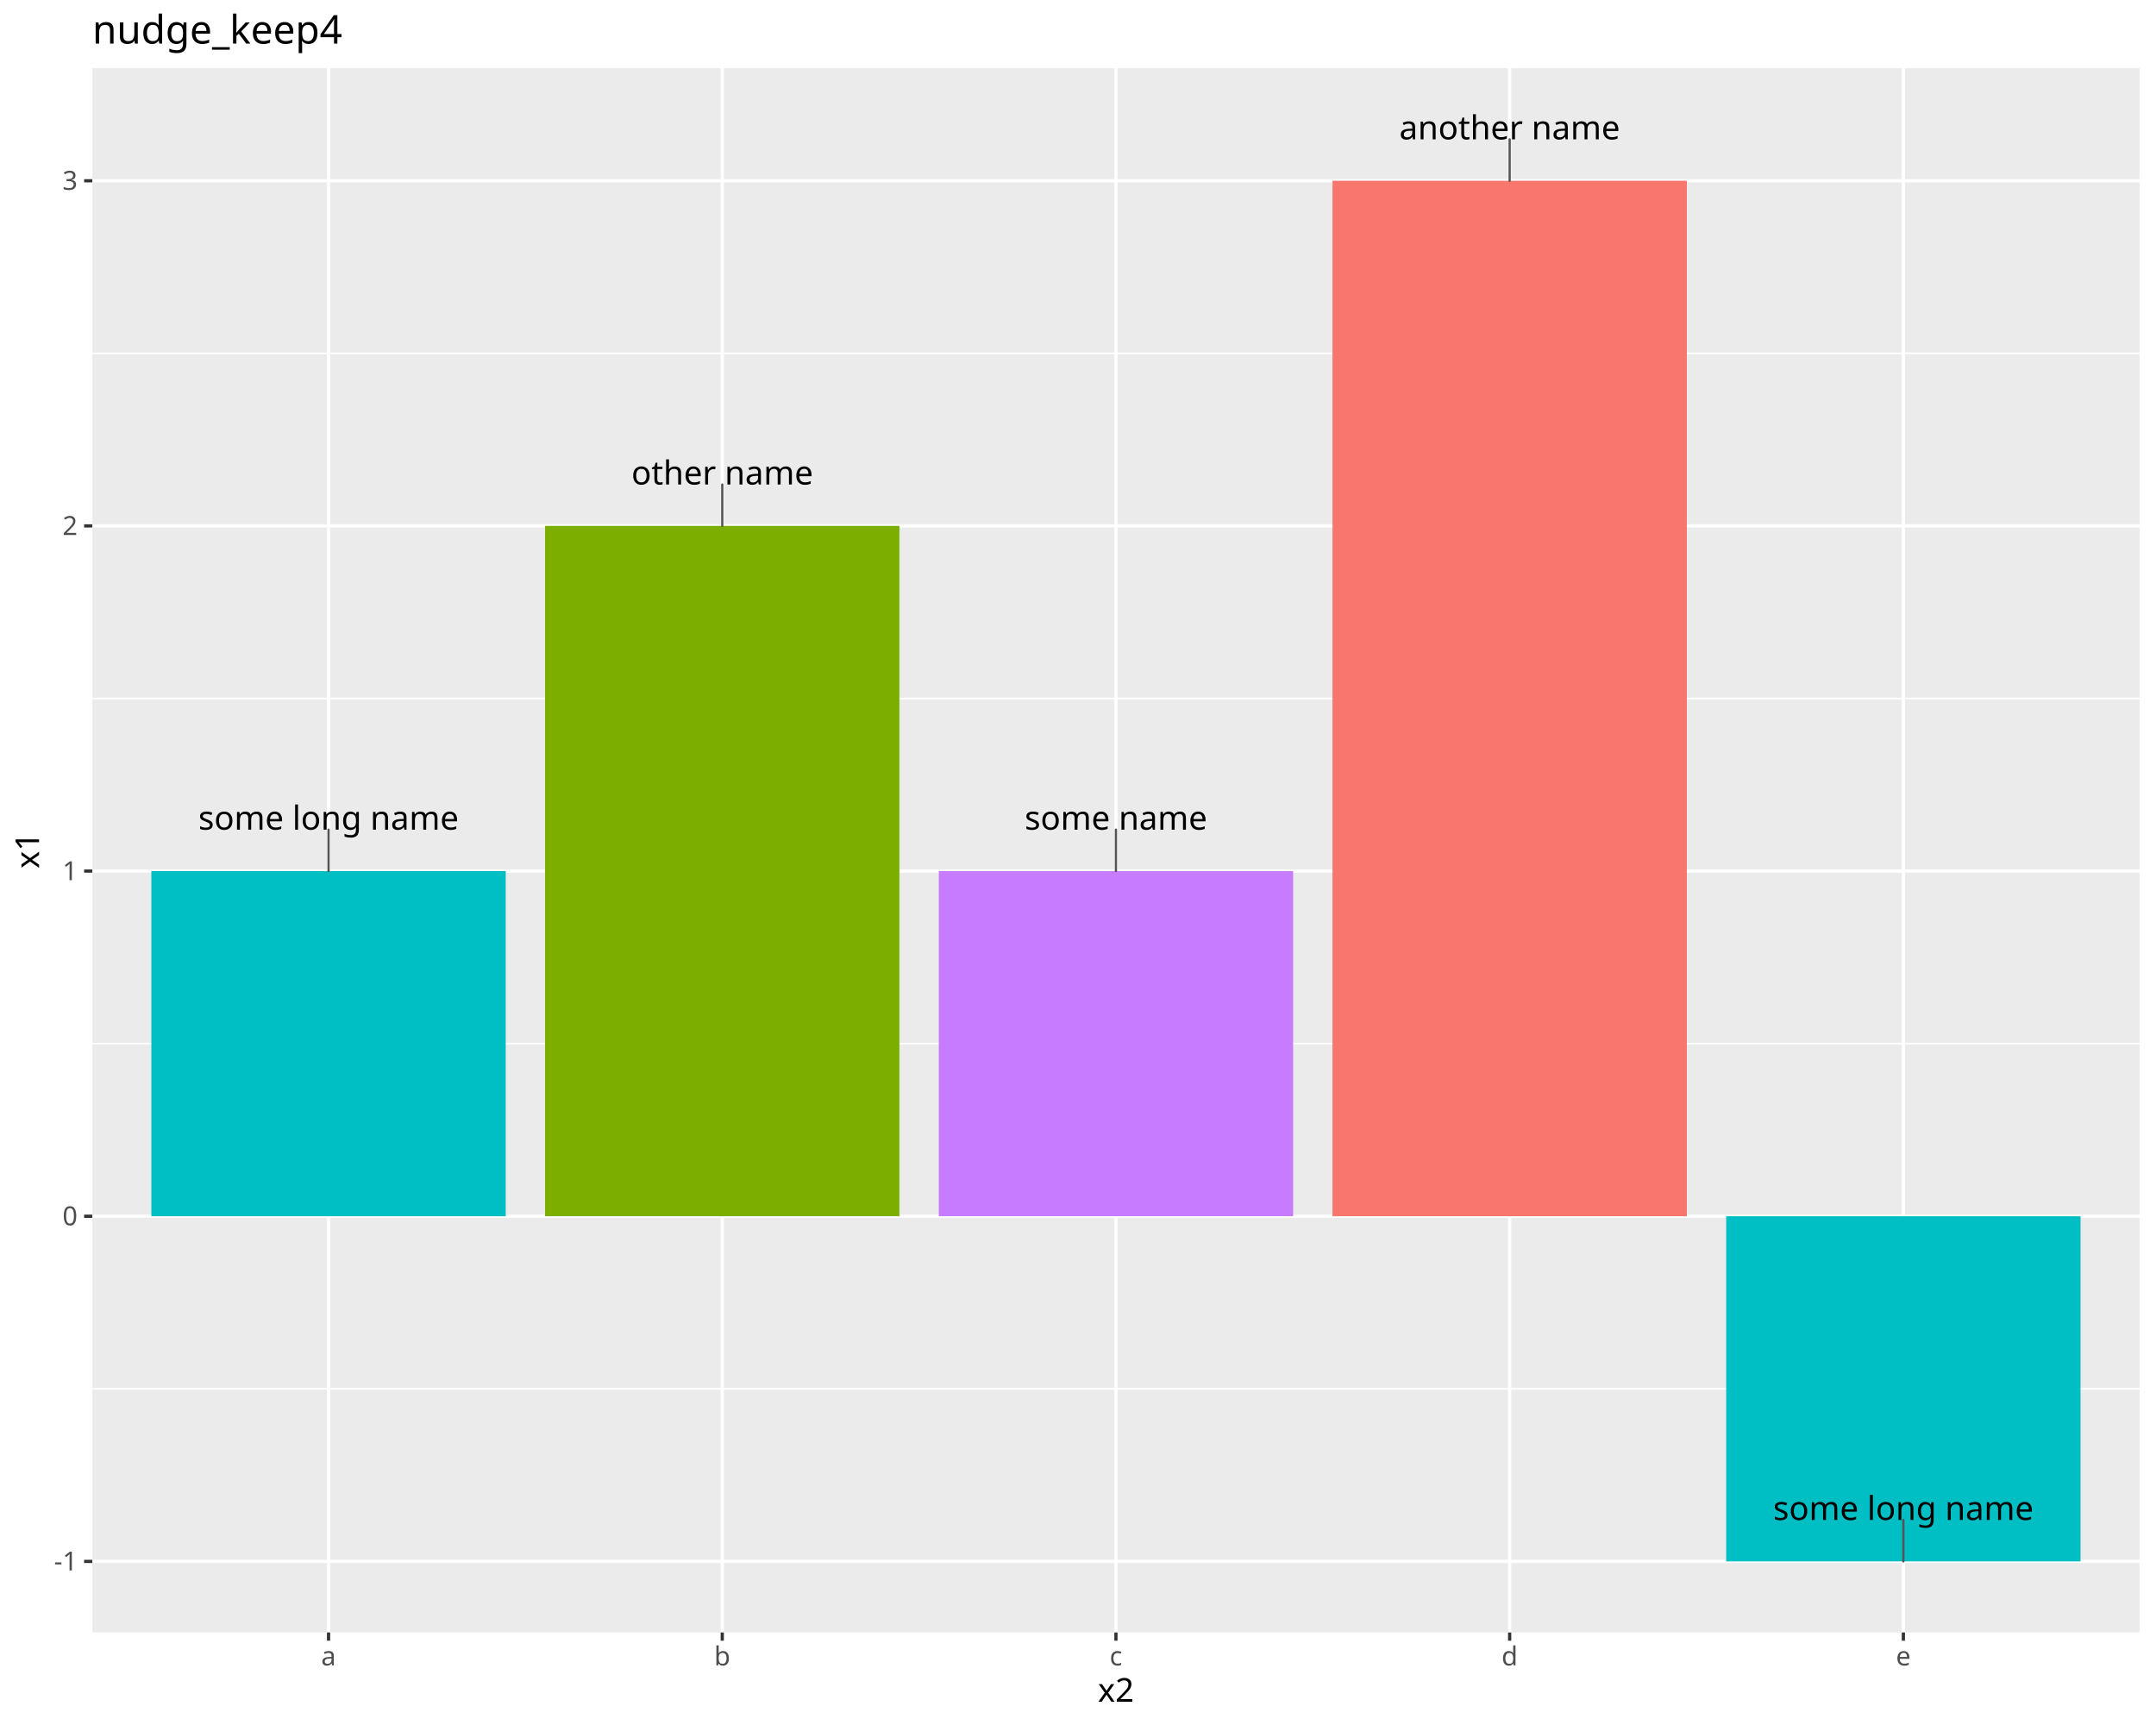
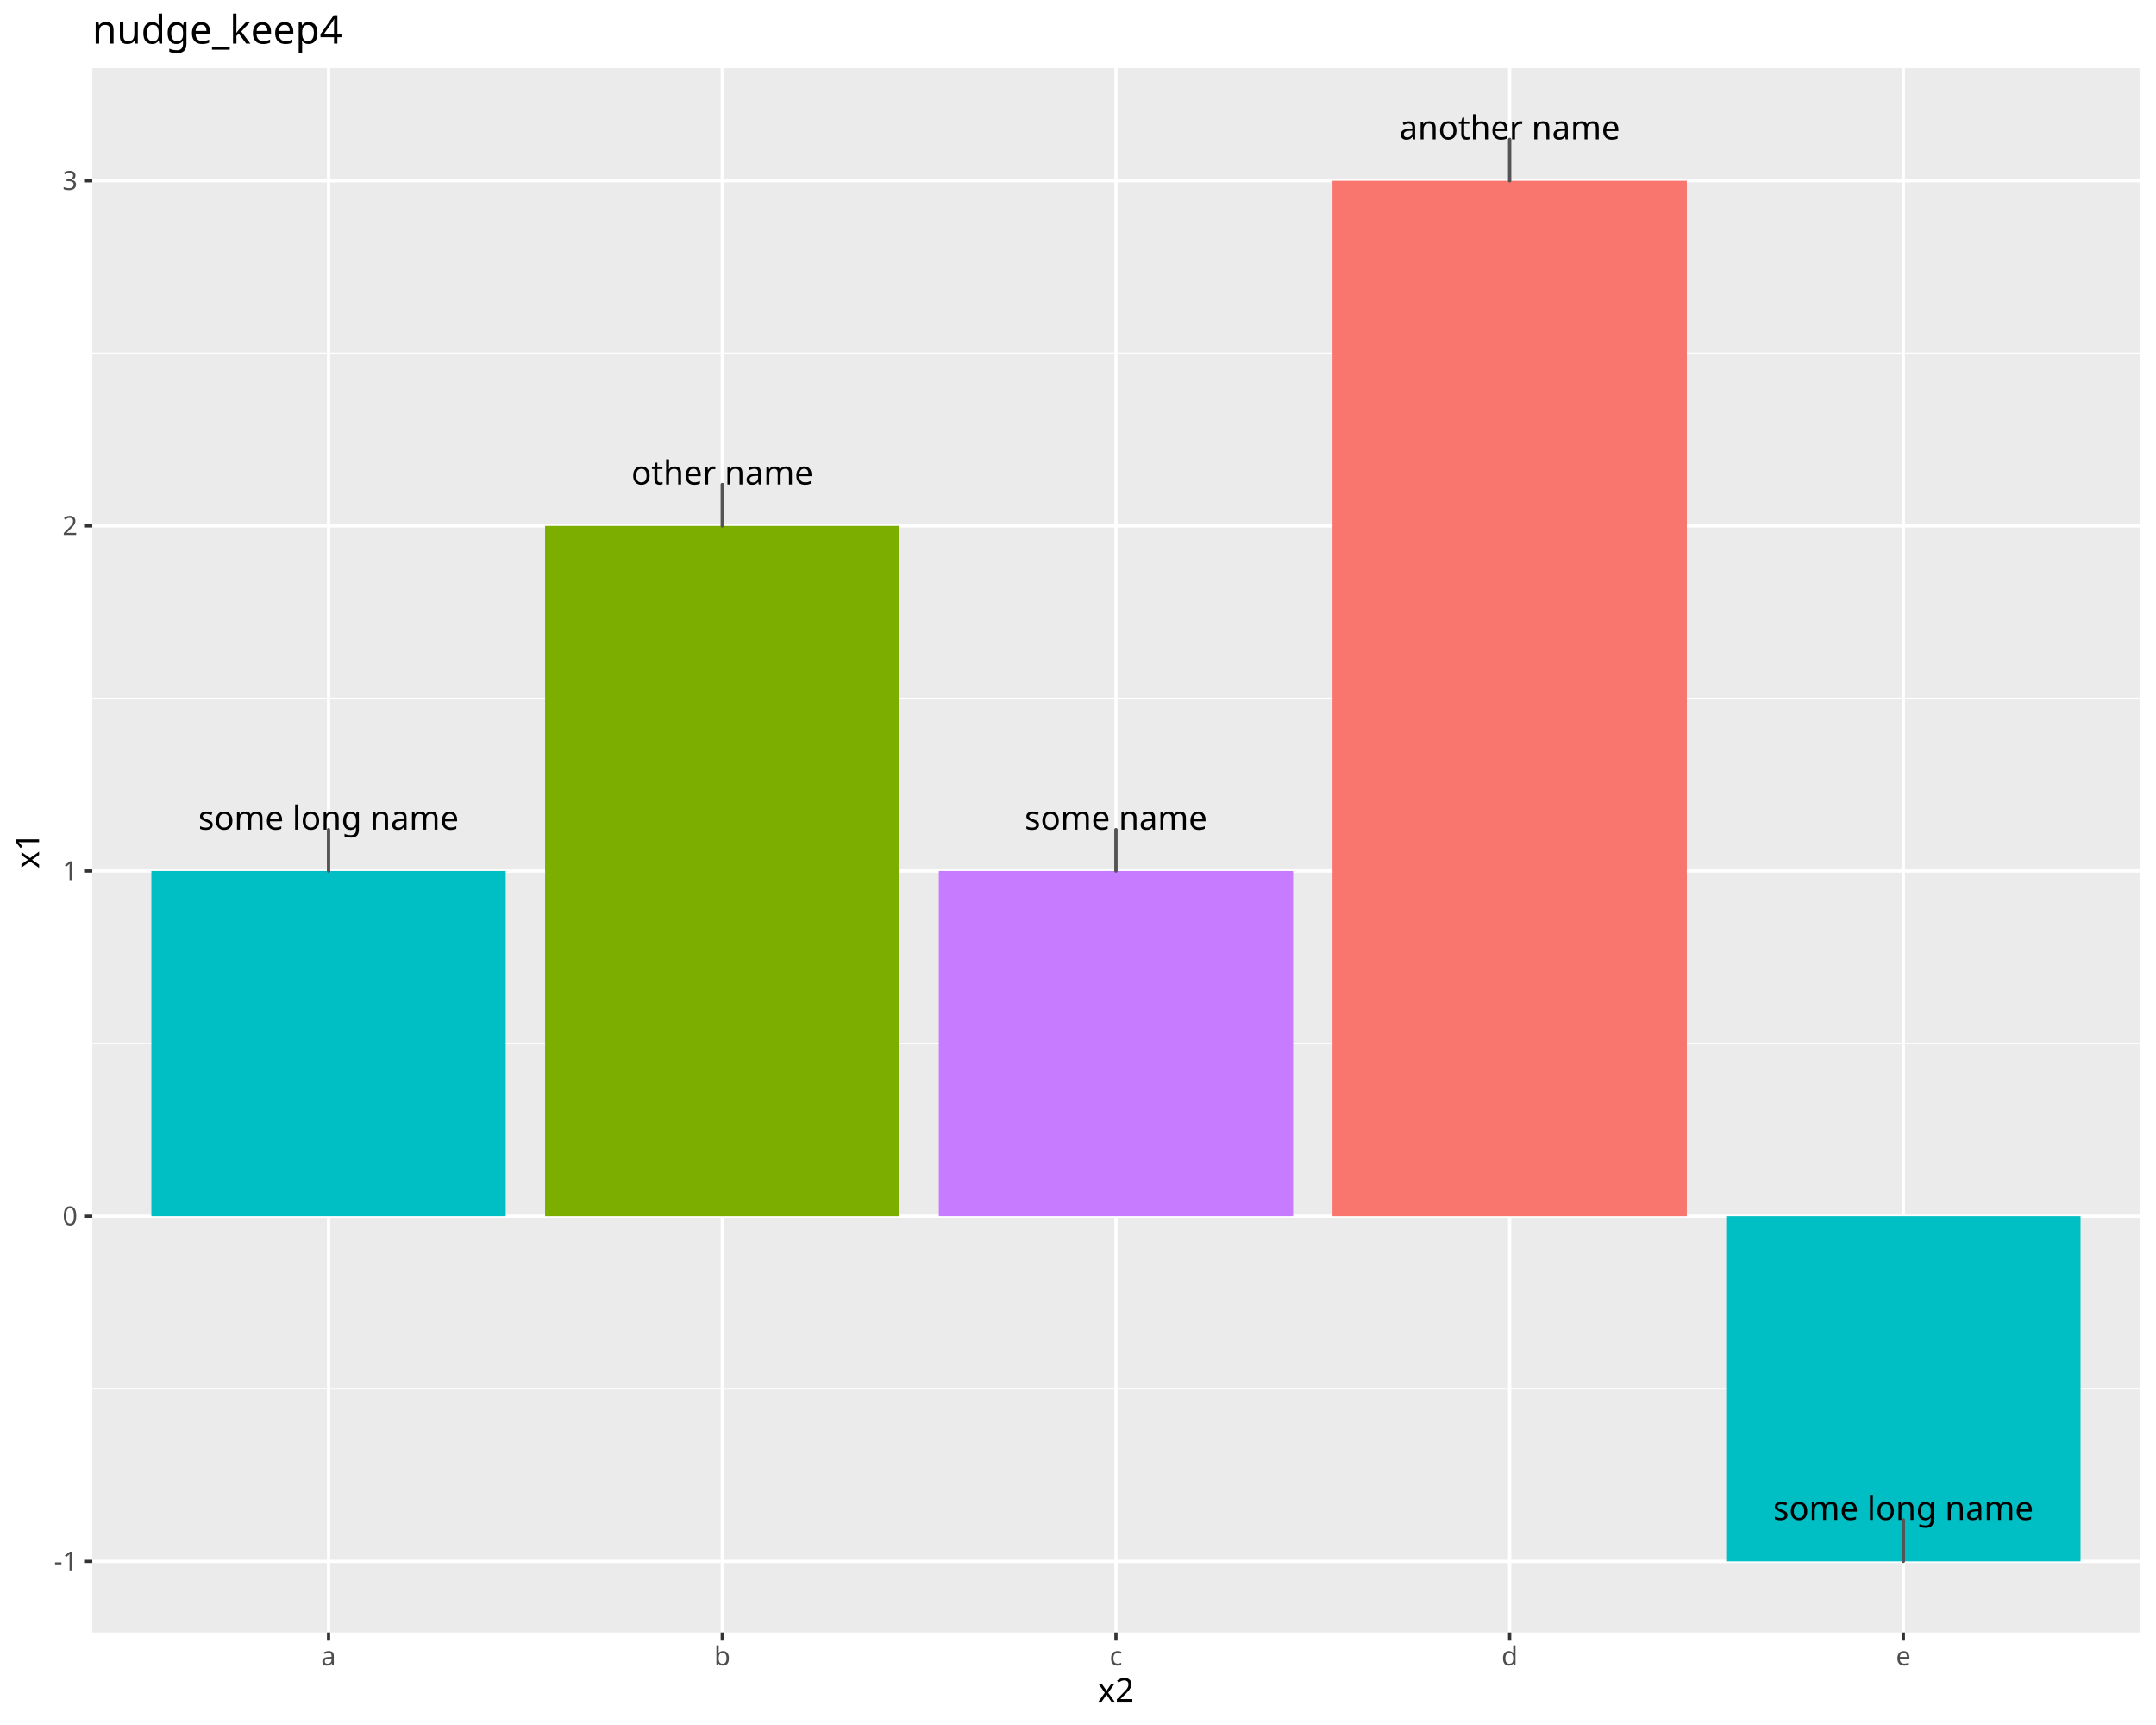
<svg xmlns="http://www.w3.org/2000/svg" class="svglite" data-engine-version="2.0" width="720.00pt" height="576.00pt" viewBox="0 0 720.00 576.00">
  <defs>
    <style type="text/css">
    .svglite line, .svglite polyline, .svglite polygon, .svglite path, .svglite rect, .svglite circle {
      fill: none;
      stroke: #000000;
      stroke-linecap: round;
      stroke-linejoin: round;
      stroke-miterlimit: 10.00;
    }
  </style>
  </defs>
  <rect width="100%" height="100%" style="stroke: none; fill: #FFFFFF;" />
  <defs>
    <clipPath id="cpMC4wMHw3MjAuMDB8MC4wMHw1NzYuMDA=">
      <rect x="0.00" y="0.00" width="720.00" height="576.00" />
    </clipPath>
  </defs>
  <g clip-path="url(#cpMC4wMHw3MjAuMDB8MC4wMHw1NzYuMDA=)">
    <rect x="0.00" y="0.00" width="720.00" height="576.00" style="stroke-width: 1.07; stroke: #FFFFFF; fill: #FFFFFF;" />
  </g>
  <defs>
    <clipPath id="cpMzAuODN8NzE0LjUyfDIyLjc4fDU0NS4xMQ==">
      <rect x="30.83" y="22.78" width="683.69" height="522.33" />
    </clipPath>
  </defs>
  <g clip-path="url(#cpMzAuODN8NzE0LjUyfDIyLjc4fDU0NS4xMQ==)">
    <rect x="30.83" y="22.78" width="683.69" height="522.33" style="stroke-width: 1.07; stroke: none; fill: #EBEBEB;" />
    <polyline points="30.83,463.74 714.52,463.74 " style="stroke-width: 0.53; stroke: #FFFFFF; stroke-linecap: butt;" />
    <polyline points="30.83,348.49 714.52,348.49 " style="stroke-width: 0.53; stroke: #FFFFFF; stroke-linecap: butt;" />
    <polyline points="30.83,233.24 714.52,233.24 " style="stroke-width: 0.53; stroke: #FFFFFF; stroke-linecap: butt;" />
    <polyline points="30.83,117.98 714.52,117.98 " style="stroke-width: 0.53; stroke: #FFFFFF; stroke-linecap: butt;" />
    <polyline points="30.83,521.37 714.52,521.37 " style="stroke-width: 1.07; stroke: #FFFFFF; stroke-linecap: butt;" />
    <polyline points="30.83,406.12 714.52,406.12 " style="stroke-width: 1.07; stroke: #FFFFFF; stroke-linecap: butt;" />
    <polyline points="30.83,290.86 714.52,290.86 " style="stroke-width: 1.07; stroke: #FFFFFF; stroke-linecap: butt;" />
    <polyline points="30.83,175.61 714.52,175.61 " style="stroke-width: 1.07; stroke: #FFFFFF; stroke-linecap: butt;" />
    <polyline points="30.83,60.36 714.52,60.36 " style="stroke-width: 1.07; stroke: #FFFFFF; stroke-linecap: butt;" />
    <polyline points="109.72,545.11 109.72,22.78 " style="stroke-width: 1.07; stroke: #FFFFFF; stroke-linecap: butt;" />
    <polyline points="241.20,545.11 241.20,22.78 " style="stroke-width: 1.07; stroke: #FFFFFF; stroke-linecap: butt;" />
    <polyline points="372.67,545.11 372.67,22.78 " style="stroke-width: 1.07; stroke: #FFFFFF; stroke-linecap: butt;" />
    <polyline points="504.15,545.11 504.15,22.78 " style="stroke-width: 1.07; stroke: #FFFFFF; stroke-linecap: butt;" />
    <polyline points="635.63,545.11 635.63,22.78 " style="stroke-width: 1.07; stroke: #FFFFFF; stroke-linecap: butt;" />
    <rect x="50.55" y="290.86" width="118.33" height="115.25" style="stroke-width: 1.07; stroke: none; stroke-linecap: butt; stroke-linejoin: miter; fill: #00BFC4;" />
    <rect x="182.03" y="175.61" width="118.33" height="230.51" style="stroke-width: 1.07; stroke: none; stroke-linecap: butt; stroke-linejoin: miter; fill: #7CAE00;" />
    <rect x="313.51" y="290.86" width="118.33" height="115.25" style="stroke-width: 1.07; stroke: none; stroke-linecap: butt; stroke-linejoin: miter; fill: #C77CFF;" />
    <rect x="444.99" y="60.36" width="118.33" height="345.76" style="stroke-width: 1.07; stroke: none; stroke-linecap: butt; stroke-linejoin: miter; fill: #F8766D;" />
    <rect x="576.47" y="406.12" width="118.33" height="115.25" style="stroke-width: 1.07; stroke: none; stroke-linecap: butt; stroke-linejoin: miter; fill: #00BFC4;" />
-     <line x1="109.72" y1="277.03" x2="109.72" y2="290.86" style="stroke-width: 0.75; stroke: #545454;" />
+     <line x1="109.72" y1="277.03" x2="109.72" y2="290.86" style="stroke-width: 1.12; stroke: #545454;" />
    <text x="109.72" y="277.03" text-anchor="middle" style="font-size: 11.04px; font-family: sans;" textLength="81.63px" lengthAdjust="spacingAndGlyphs">some long name</text>
-     <line x1="241.20" y1="161.78" x2="241.20" y2="175.61" style="stroke-width: 0.75; stroke: #545454;" />
+     <line x1="241.20" y1="161.78" x2="241.20" y2="175.61" style="stroke-width: 1.12; stroke: #545454;" />
    <text x="241.20" y="161.78" text-anchor="middle" style="font-size: 11.04px; font-family: sans;" textLength="55.85px" lengthAdjust="spacingAndGlyphs">other name</text>
-     <line x1="372.67" y1="277.03" x2="372.67" y2="290.86" style="stroke-width: 0.75; stroke: #545454;" />
+     <line x1="372.67" y1="277.03" x2="372.67" y2="290.86" style="stroke-width: 1.12; stroke: #545454;" />
    <text x="372.67" y="277.03" text-anchor="middle" style="font-size: 11.04px; font-family: sans;" textLength="57.69px" lengthAdjust="spacingAndGlyphs">some name</text>
-     <line x1="504.15" y1="46.53" x2="504.15" y2="60.36" style="stroke-width: 0.75; stroke: #545454;" />
+     <line x1="504.15" y1="46.53" x2="504.15" y2="60.36" style="stroke-width: 1.12; stroke: #545454;" />
    <text x="504.15" y="46.53" text-anchor="middle" style="font-size: 11.04px; font-family: sans;" textLength="68.13px" lengthAdjust="spacingAndGlyphs">another name</text>
-     <line x1="635.63" y1="507.54" x2="635.63" y2="521.37" style="stroke-width: 0.75; stroke: #545454;" />
+     <line x1="635.63" y1="507.54" x2="635.63" y2="521.37" style="stroke-width: 1.12; stroke: #545454;" />
    <text x="635.63" y="507.54" text-anchor="middle" style="font-size: 11.04px; font-family: sans;" textLength="81.63px" lengthAdjust="spacingAndGlyphs">some long name</text>
  </g>
  <g clip-path="url(#cpMC4wMHw3MjAuMDB8MC4wMHw1NzYuMDA=)">
    <text x="25.90" y="524.40" text-anchor="end" style="font-size: 8.80px; fill: #4D4D4D; font-family: sans;" textLength="7.82px" lengthAdjust="spacingAndGlyphs">-1</text>
    <text x="25.90" y="409.14" text-anchor="end" style="font-size: 8.80px; fill: #4D4D4D; font-family: sans;" textLength="4.89px" lengthAdjust="spacingAndGlyphs">0</text>
    <text x="25.90" y="293.89" text-anchor="end" style="font-size: 8.80px; fill: #4D4D4D; font-family: sans;" textLength="4.89px" lengthAdjust="spacingAndGlyphs">1</text>
    <text x="25.90" y="178.64" text-anchor="end" style="font-size: 8.80px; fill: #4D4D4D; font-family: sans;" textLength="4.89px" lengthAdjust="spacingAndGlyphs">2</text>
    <text x="25.90" y="63.38" text-anchor="end" style="font-size: 8.80px; fill: #4D4D4D; font-family: sans;" textLength="4.89px" lengthAdjust="spacingAndGlyphs">3</text>
    <polyline points="28.09,521.37 30.83,521.37 " style="stroke-width: 1.07; stroke: #333333; stroke-linecap: butt;" />
    <polyline points="28.09,406.12 30.83,406.12 " style="stroke-width: 1.07; stroke: #333333; stroke-linecap: butt;" />
    <polyline points="28.09,290.86 30.83,290.86 " style="stroke-width: 1.07; stroke: #333333; stroke-linecap: butt;" />
    <polyline points="28.09,175.61 30.83,175.61 " style="stroke-width: 1.07; stroke: #333333; stroke-linecap: butt;" />
    <polyline points="28.09,60.36 30.83,60.36 " style="stroke-width: 1.07; stroke: #333333; stroke-linecap: butt;" />
    <polyline points="109.72,547.85 109.72,545.11 " style="stroke-width: 1.07; stroke: #333333; stroke-linecap: butt;" />
    <polyline points="241.20,547.85 241.20,545.11 " style="stroke-width: 1.07; stroke: #333333; stroke-linecap: butt;" />
    <polyline points="372.67,547.85 372.67,545.11 " style="stroke-width: 1.07; stroke: #333333; stroke-linecap: butt;" />
    <polyline points="504.15,547.85 504.15,545.11 " style="stroke-width: 1.07; stroke: #333333; stroke-linecap: butt;" />
    <polyline points="635.63,547.85 635.63,545.11 " style="stroke-width: 1.07; stroke: #333333; stroke-linecap: butt;" />
    <text x="109.72" y="556.10" text-anchor="middle" style="font-size: 8.80px; fill: #4D4D4D; font-family: sans;" textLength="4.89px" lengthAdjust="spacingAndGlyphs">a</text>
    <text x="241.20" y="556.10" text-anchor="middle" style="font-size: 8.80px; fill: #4D4D4D; font-family: sans;" textLength="4.89px" lengthAdjust="spacingAndGlyphs">b</text>
    <text x="372.67" y="556.10" text-anchor="middle" style="font-size: 8.80px; fill: #4D4D4D; font-family: sans;" textLength="4.40px" lengthAdjust="spacingAndGlyphs">c</text>
    <text x="504.15" y="556.10" text-anchor="middle" style="font-size: 8.80px; fill: #4D4D4D; font-family: sans;" textLength="4.89px" lengthAdjust="spacingAndGlyphs">d</text>
    <text x="635.63" y="556.10" text-anchor="middle" style="font-size: 8.80px; fill: #4D4D4D; font-family: sans;" textLength="4.89px" lengthAdjust="spacingAndGlyphs">e</text>
    <text x="372.67" y="568.24" text-anchor="middle" style="font-size: 11.00px; font-family: sans;" textLength="11.62px" lengthAdjust="spacingAndGlyphs">x2</text>
    <text transform="translate(13.05,283.95) rotate(-90)" text-anchor="middle" style="font-size: 11.00px; font-family: sans;" textLength="11.62px" lengthAdjust="spacingAndGlyphs">x1</text>
    <text x="30.83" y="14.56" style="font-size: 13.20px; font-family: sans;" textLength="80.02px" lengthAdjust="spacingAndGlyphs">nudge_keep4</text>
  </g>
</svg>
